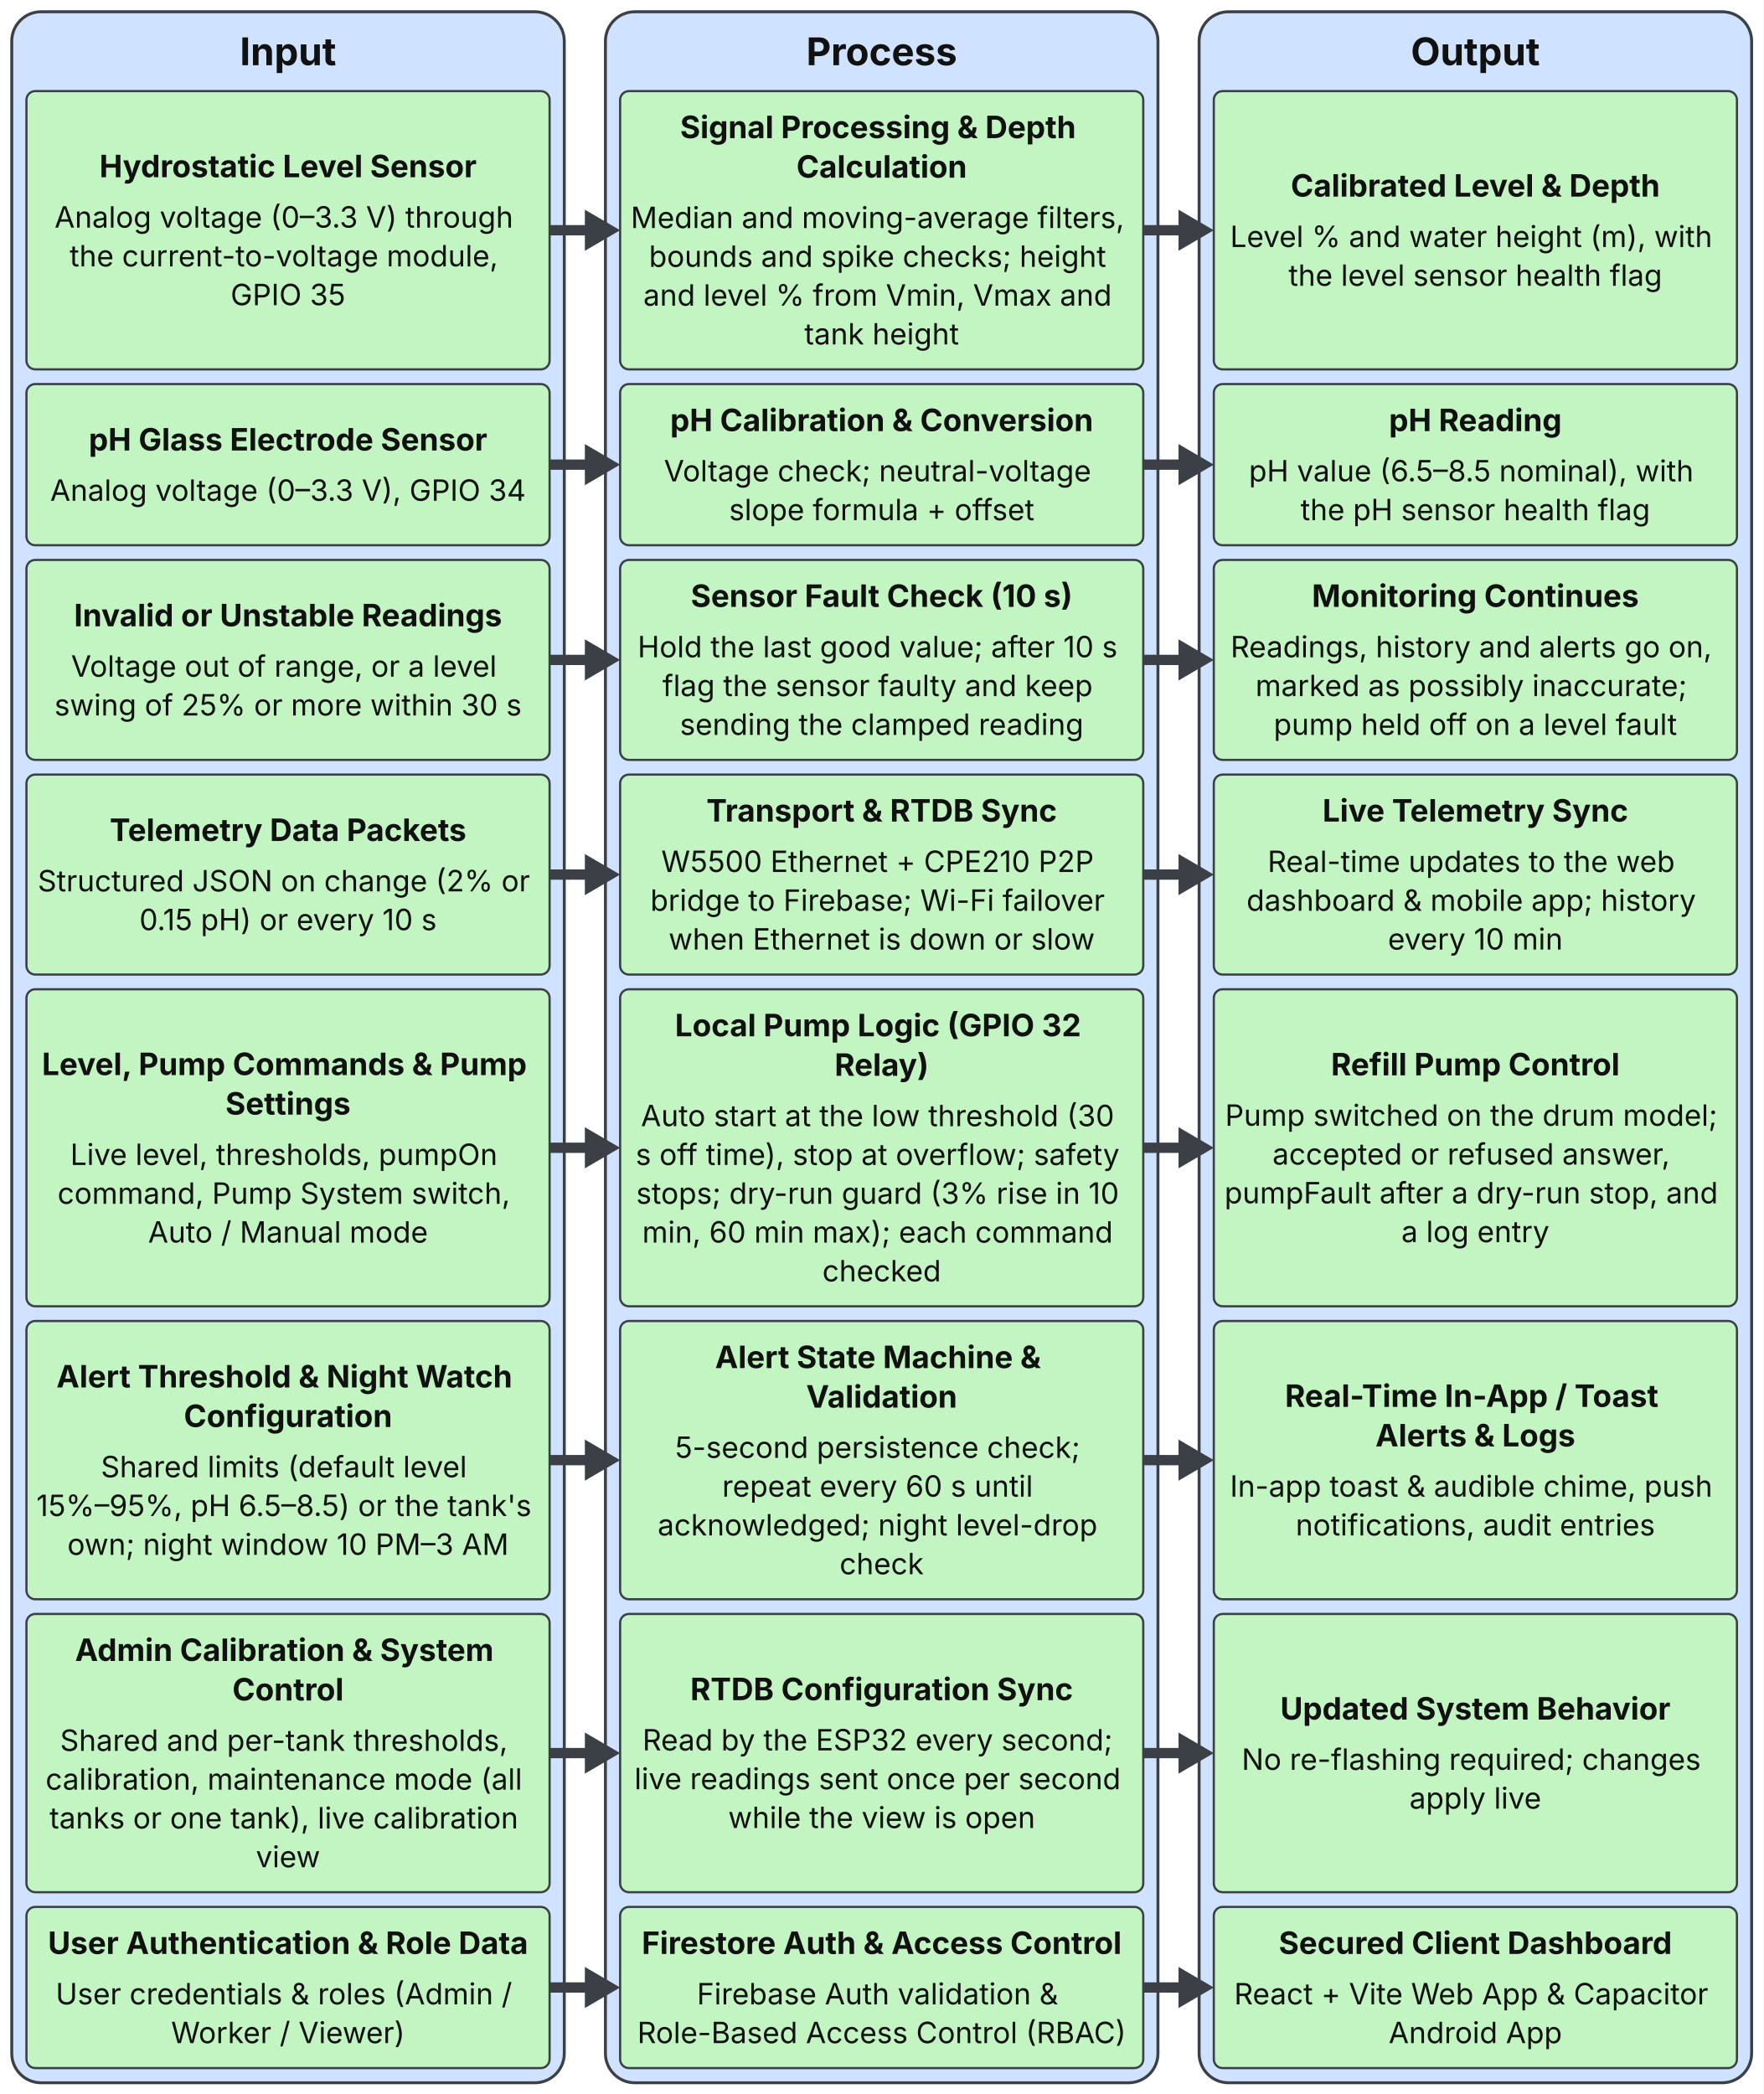
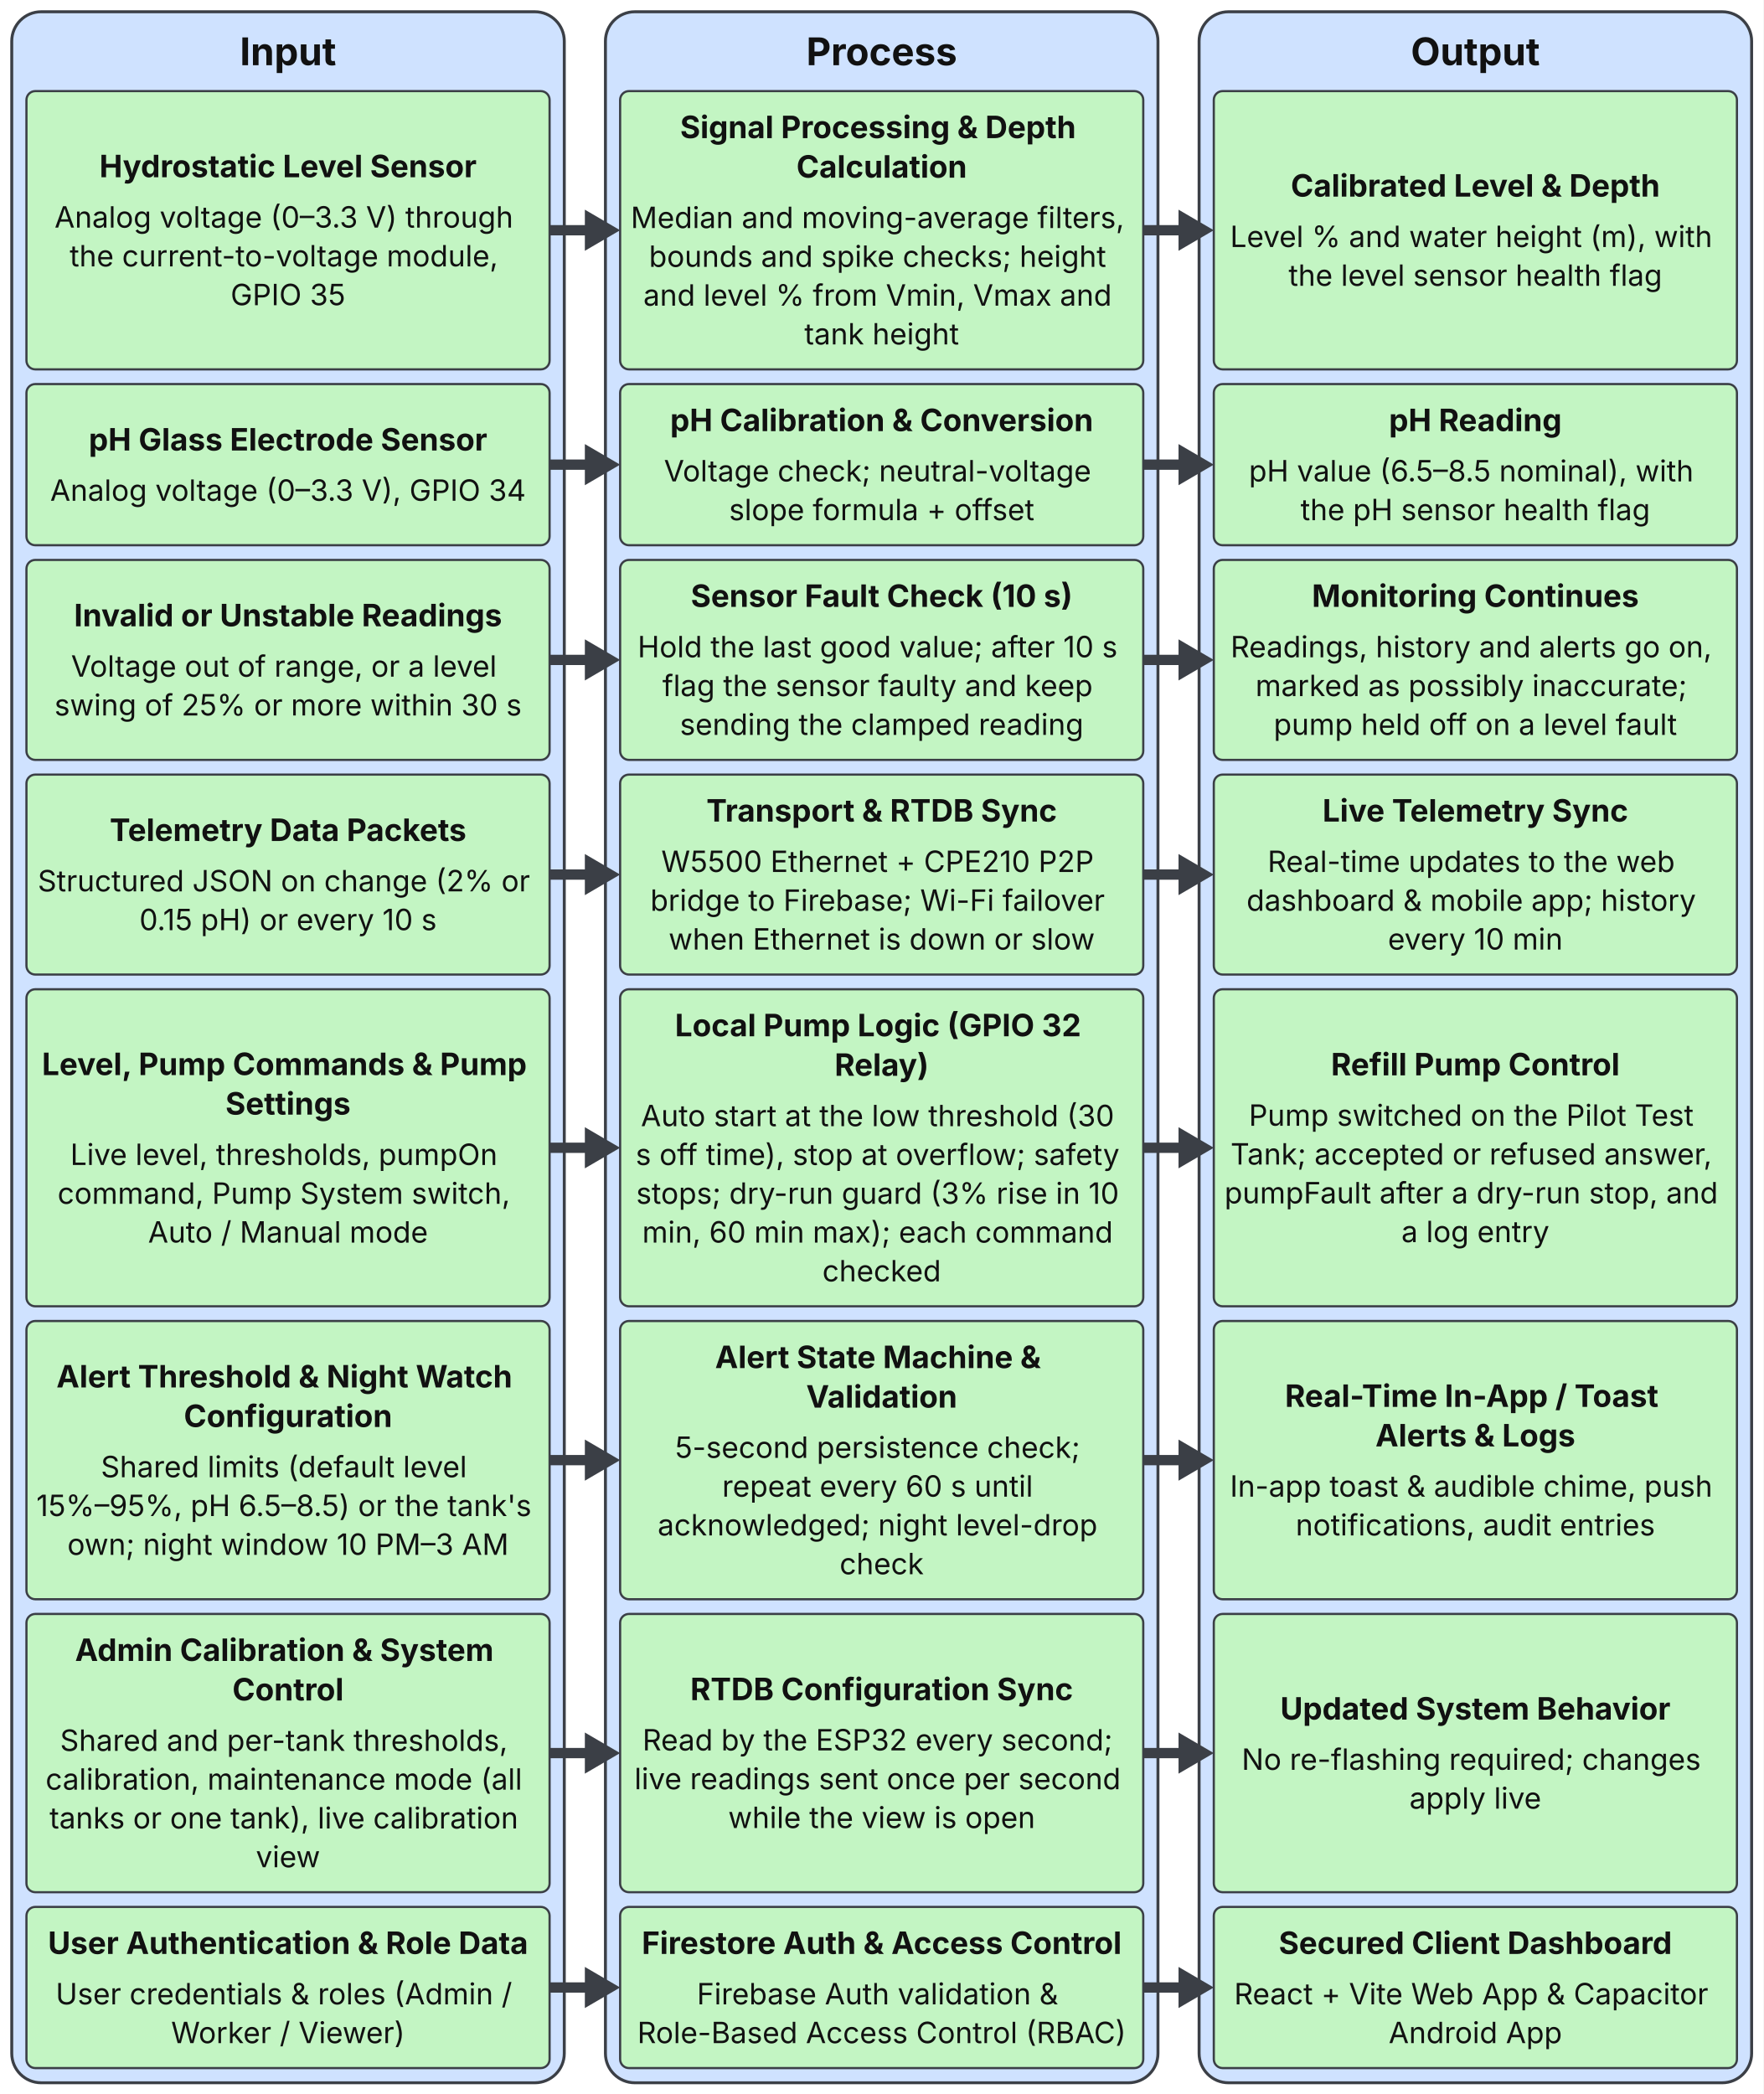
<svg xmlns="http://www.w3.org/2000/svg" width="1200" height="1425" viewBox="0 0 1200 1425">
  <rect width="1200" height="1425" fill="#FFFFFF" />
  <defs>
    <marker id="ah" viewBox="0 0 10 10" refX="9" refY="5" markerWidth="6" markerHeight="6" orient="auto-start-reverse">
      <path d="M0,0 L10,5 L0,10 z" fill="#3B3F46" />
    </marker>
    <marker id="ahs" viewBox="0 0 10 10" refX="9" refY="5" markerWidth="9" markerHeight="9" orient="auto-start-reverse">
      <path d="M0,0 L10,5 L0,10 z" fill="#3B3F46" />
    </marker>
  </defs>
  <rect x="8" y="8" width="376" height="1409.36" rx="20" fill="#CFE2FF" stroke="#3B3F46" stroke-width="2" />
  <text x="196" y="44.4" font-family="Inter, 'Segoe UI', Arial, sans-serif" font-size="26" font-weight="700" text-anchor="middle" fill="#111111">
    <tspan x="196" dy="0">Input</tspan>
  </text>
  <rect x="412" y="8" width="376" height="1409.36" rx="20" fill="#CFE2FF" stroke="#3B3F46" stroke-width="2" />
  <text x="600" y="44.4" font-family="Inter, 'Segoe UI', Arial, sans-serif" font-size="26" font-weight="700" text-anchor="middle" fill="#111111">
    <tspan x="600" dy="0">Process</tspan>
  </text>
  <rect x="816" y="8" width="376" height="1409.36" rx="20" fill="#CFE2FF" stroke="#3B3F46" stroke-width="2" />
  <text x="1004" y="44.4" font-family="Inter, 'Segoe UI', Arial, sans-serif" font-size="26" font-weight="700" text-anchor="middle" fill="#111111">
    <tspan x="1004" dy="0">Output</tspan>
  </text>
  <rect x="18" y="62" width="356" height="189.36" rx="6" fill="#C3F5C3" stroke="#3B3F46" stroke-width="1.5" />
  <text x="196" y="120.6" font-family="Inter, 'Segoe UI', Arial, sans-serif" font-size="21" font-weight="700" text-anchor="middle" fill="#111111">
    <tspan x="196" dy="0">Hydrostatic Level Sensor</tspan>
  </text>
  <text x="196" y="154.9" font-family="Inter, 'Segoe UI', Arial, sans-serif" font-size="20" font-weight="400" text-anchor="middle" fill="#111111">
    <tspan x="196" dy="0">Analog voltage (0–3.3 V) through</tspan>
    <tspan x="196" dy="26.4">the current-to-voltage module,</tspan>
    <tspan x="196" dy="26.4">GPIO 35</tspan>
  </text>
  <rect x="422" y="62" width="356" height="189.36" rx="6" fill="#C3F5C3" stroke="#3B3F46" stroke-width="1.5" />
  <text x="600" y="94.0" font-family="Inter, 'Segoe UI', Arial, sans-serif" font-size="21" font-weight="700" text-anchor="middle" fill="#111111">
    <tspan x="600" dy="0">Signal Processing &amp; Depth</tspan>
    <tspan x="600" dy="26.9">Calculation</tspan>
  </text>
  <text x="600" y="155.2" font-family="Inter, 'Segoe UI', Arial, sans-serif" font-size="20" font-weight="400" text-anchor="middle" fill="#111111">
    <tspan x="600" dy="0">Median and moving-average filters,</tspan>
    <tspan x="600" dy="26.4">bounds and spike checks; height</tspan>
    <tspan x="600" dy="26.4">and level % from Vmin, Vmax and</tspan>
    <tspan x="600" dy="26.4">tank height</tspan>
  </text>
  <rect x="826" y="62" width="356" height="189.36" rx="6" fill="#C3F5C3" stroke="#3B3F46" stroke-width="1.5" />
  <text x="1004" y="133.8" font-family="Inter, 'Segoe UI', Arial, sans-serif" font-size="21" font-weight="700" text-anchor="middle" fill="#111111">
    <tspan x="1004" dy="0">Calibrated Level &amp; Depth</tspan>
  </text>
  <text x="1004" y="168.1" font-family="Inter, 'Segoe UI', Arial, sans-serif" font-size="20" font-weight="400" text-anchor="middle" fill="#111111">
    <tspan x="1004" dy="0">Level % and water height (m), with</tspan>
    <tspan x="1004" dy="26.4">the level sensor health flag</tspan>
  </text>
  <line x1="374" y1="156.68" x2="402" y2="156.68" stroke="#3B3F46" stroke-width="7" />
  <polygon points="398,142.68 422,156.68 398,170.68" fill="#3B3F46" />
  <line x1="778" y1="156.68" x2="806" y2="156.68" stroke="#3B3F46" stroke-width="7" />
  <polygon points="802,142.68 826,156.68 802,170.68" fill="#3B3F46" />
  <rect x="18" y="261.36" width="356" height="109.68" rx="6" fill="#C3F5C3" stroke="#3B3F46" stroke-width="1.5" />
  <text x="196" y="306.6" font-family="Inter, 'Segoe UI', Arial, sans-serif" font-size="21" font-weight="700" text-anchor="middle" fill="#111111">
    <tspan x="196" dy="0">pH Glass Electrode Sensor</tspan>
  </text>
  <text x="196" y="340.8" font-family="Inter, 'Segoe UI', Arial, sans-serif" font-size="20" font-weight="400" text-anchor="middle" fill="#111111">
    <tspan x="196" dy="0">Analog voltage (0–3.3 V), GPIO 34</tspan>
  </text>
  <rect x="422" y="261.36" width="356" height="109.68" rx="6" fill="#C3F5C3" stroke="#3B3F46" stroke-width="1.5" />
  <text x="600" y="293.4" font-family="Inter, 'Segoe UI', Arial, sans-serif" font-size="21" font-weight="700" text-anchor="middle" fill="#111111">
    <tspan x="600" dy="0">pH Calibration &amp; Conversion</tspan>
  </text>
  <text x="600" y="327.6" font-family="Inter, 'Segoe UI', Arial, sans-serif" font-size="20" font-weight="400" text-anchor="middle" fill="#111111">
    <tspan x="600" dy="0">Voltage check; neutral-voltage</tspan>
    <tspan x="600" dy="26.4">slope formula + offset</tspan>
  </text>
  <rect x="826" y="261.36" width="356" height="109.68" rx="6" fill="#C3F5C3" stroke="#3B3F46" stroke-width="1.5" />
  <text x="1004" y="293.4" font-family="Inter, 'Segoe UI', Arial, sans-serif" font-size="21" font-weight="700" text-anchor="middle" fill="#111111">
    <tspan x="1004" dy="0">pH Reading</tspan>
  </text>
  <text x="1004" y="327.6" font-family="Inter, 'Segoe UI', Arial, sans-serif" font-size="20" font-weight="400" text-anchor="middle" fill="#111111">
    <tspan x="1004" dy="0">pH value (6.5–8.5 nominal), with</tspan>
    <tspan x="1004" dy="26.4">the pH sensor health flag</tspan>
  </text>
  <line x1="374" y1="316.2" x2="402" y2="316.2" stroke="#3B3F46" stroke-width="7" />
  <polygon points="398,302.2 422,316.2 398,330.2" fill="#3B3F46" />
  <line x1="778" y1="316.2" x2="806" y2="316.2" stroke="#3B3F46" stroke-width="7" />
  <polygon points="802,302.2 826,316.2 802,330.2" fill="#3B3F46" />
  <rect x="18" y="381.04" width="356" height="136.08" rx="6" fill="#C3F5C3" stroke="#3B3F46" stroke-width="1.5" />
  <text x="196" y="426.2" font-family="Inter, 'Segoe UI', Arial, sans-serif" font-size="21" font-weight="700" text-anchor="middle" fill="#111111">
    <tspan x="196" dy="0">Invalid or Unstable Readings</tspan>
  </text>
  <text x="196" y="460.5" font-family="Inter, 'Segoe UI', Arial, sans-serif" font-size="20" font-weight="400" text-anchor="middle" fill="#111111">
    <tspan x="196" dy="0">Voltage out of range, or a level</tspan>
    <tspan x="196" dy="26.4">swing of 25% or more within 30 s</tspan>
  </text>
  <rect x="422" y="381.04" width="356" height="136.08" rx="6" fill="#C3F5C3" stroke="#3B3F46" stroke-width="1.5" />
  <text x="600" y="413.0" font-family="Inter, 'Segoe UI', Arial, sans-serif" font-size="21" font-weight="700" text-anchor="middle" fill="#111111">
    <tspan x="600" dy="0">Sensor Fault Check (10 s)</tspan>
  </text>
  <text x="600" y="447.3" font-family="Inter, 'Segoe UI', Arial, sans-serif" font-size="20" font-weight="400" text-anchor="middle" fill="#111111">
    <tspan x="600" dy="0">Hold the last good value; after 10 s</tspan>
    <tspan x="600" dy="26.4">flag the sensor faulty and keep</tspan>
    <tspan x="600" dy="26.4">sending the clamped reading</tspan>
  </text>
  <rect x="826" y="381.04" width="356" height="136.08" rx="6" fill="#C3F5C3" stroke="#3B3F46" stroke-width="1.5" />
  <text x="1004" y="413.0" font-family="Inter, 'Segoe UI', Arial, sans-serif" font-size="21" font-weight="700" text-anchor="middle" fill="#111111">
    <tspan x="1004" dy="0">Monitoring Continues</tspan>
  </text>
  <text x="1004" y="447.3" font-family="Inter, 'Segoe UI', Arial, sans-serif" font-size="20" font-weight="400" text-anchor="middle" fill="#111111">
    <tspan x="1004" dy="0">Readings, history and alerts go on,</tspan>
    <tspan x="1004" dy="26.4">marked as possibly inaccurate;</tspan>
    <tspan x="1004" dy="26.4">pump held off on a level fault</tspan>
  </text>
  <line x1="374" y1="449.08" x2="402" y2="449.08" stroke="#3B3F46" stroke-width="7" />
  <polygon points="398,435.08 422,449.08 398,463.08" fill="#3B3F46" />
  <line x1="778" y1="449.08" x2="806" y2="449.08" stroke="#3B3F46" stroke-width="7" />
  <polygon points="802,435.08 826,449.08 802,463.08" fill="#3B3F46" />
  <rect x="18" y="527.12" width="356" height="136.08" rx="6" fill="#C3F5C3" stroke="#3B3F46" stroke-width="1.5" />
  <text x="196" y="572.3" font-family="Inter, 'Segoe UI', Arial, sans-serif" font-size="21" font-weight="700" text-anchor="middle" fill="#111111">
    <tspan x="196" dy="0">Telemetry Data Packets</tspan>
  </text>
  <text x="196" y="606.6" font-family="Inter, 'Segoe UI', Arial, sans-serif" font-size="20" font-weight="400" text-anchor="middle" fill="#111111">
    <tspan x="196" dy="0">Structured JSON on change (2% or</tspan>
    <tspan x="196" dy="26.4">0.15 pH) or every 10 s</tspan>
  </text>
  <rect x="422" y="527.12" width="356" height="136.08" rx="6" fill="#C3F5C3" stroke="#3B3F46" stroke-width="1.5" />
  <text x="600" y="559.1" font-family="Inter, 'Segoe UI', Arial, sans-serif" font-size="21" font-weight="700" text-anchor="middle" fill="#111111">
    <tspan x="600" dy="0">Transport &amp; RTDB Sync</tspan>
  </text>
  <text x="600" y="593.4" font-family="Inter, 'Segoe UI', Arial, sans-serif" font-size="20" font-weight="400" text-anchor="middle" fill="#111111">
    <tspan x="600" dy="0">W5500 Ethernet + CPE210 P2P</tspan>
    <tspan x="600" dy="26.4">bridge to Firebase; Wi-Fi failover</tspan>
    <tspan x="600" dy="26.4">when Ethernet is down or slow</tspan>
  </text>
  <rect x="826" y="527.12" width="356" height="136.08" rx="6" fill="#C3F5C3" stroke="#3B3F46" stroke-width="1.5" />
  <text x="1004" y="559.1" font-family="Inter, 'Segoe UI', Arial, sans-serif" font-size="21" font-weight="700" text-anchor="middle" fill="#111111">
    <tspan x="1004" dy="0">Live Telemetry Sync</tspan>
  </text>
  <text x="1004" y="593.4" font-family="Inter, 'Segoe UI', Arial, sans-serif" font-size="20" font-weight="400" text-anchor="middle" fill="#111111">
    <tspan x="1004" dy="0">Real-time updates to the web</tspan>
    <tspan x="1004" dy="26.4">dashboard &amp; mobile app; history</tspan>
    <tspan x="1004" dy="26.4">every 10 min</tspan>
  </text>
  <line x1="374" y1="595.16" x2="402" y2="595.16" stroke="#3B3F46" stroke-width="7" />
  <polygon points="398,581.16 422,595.16 398,609.16" fill="#3B3F46" />
  <line x1="778" y1="595.16" x2="806" y2="595.16" stroke="#3B3F46" stroke-width="7" />
  <polygon points="802,581.16 826,595.16 802,609.16" fill="#3B3F46" />
  <rect x="18" y="673.2" width="356" height="215.76" rx="6" fill="#C3F5C3" stroke="#3B3F46" stroke-width="1.5" />
  <text x="196" y="731.6" font-family="Inter, 'Segoe UI', Arial, sans-serif" font-size="21" font-weight="700" text-anchor="middle" fill="#111111">
    <tspan x="196" dy="0">Level, Pump Commands &amp; Pump</tspan>
    <tspan x="196" dy="26.9">Settings</tspan>
  </text>
  <text x="196" y="792.8" font-family="Inter, 'Segoe UI', Arial, sans-serif" font-size="20" font-weight="400" text-anchor="middle" fill="#111111">
    <tspan x="196" dy="0">Live level, thresholds, pumpOn</tspan>
    <tspan x="196" dy="26.4">command, Pump System switch,</tspan>
    <tspan x="196" dy="26.4">Auto / Manual mode</tspan>
  </text>
  <rect x="422" y="673.2" width="356" height="215.76" rx="6" fill="#C3F5C3" stroke="#3B3F46" stroke-width="1.5" />
  <text x="600" y="705.2" font-family="Inter, 'Segoe UI', Arial, sans-serif" font-size="21" font-weight="700" text-anchor="middle" fill="#111111">
    <tspan x="600" dy="0">Local Pump Logic (GPIO 32</tspan>
    <tspan x="600" dy="26.9">Relay)</tspan>
  </text>
  <text x="600" y="766.4" font-family="Inter, 'Segoe UI', Arial, sans-serif" font-size="20" font-weight="400" text-anchor="middle" fill="#111111">
    <tspan x="600" dy="0">Auto start at the low threshold (30</tspan>
    <tspan x="600" dy="26.4">s off time), stop at overflow; safety</tspan>
    <tspan x="600" dy="26.4">stops; dry-run guard (3% rise in 10</tspan>
    <tspan x="600" dy="26.4">min, 60 min max); each command</tspan>
    <tspan x="600" dy="26.4">checked</tspan>
  </text>
  <rect x="826" y="673.2" width="356" height="215.76" rx="6" fill="#C3F5C3" stroke="#3B3F46" stroke-width="1.5" />
  <text x="1004" y="731.8" font-family="Inter, 'Segoe UI', Arial, sans-serif" font-size="21" font-weight="700" text-anchor="middle" fill="#111111">
    <tspan x="1004" dy="0">Refill Pump Control</tspan>
  </text>
  <text x="1004" y="766.1" font-family="Inter, 'Segoe UI', Arial, sans-serif" font-size="20" font-weight="400" text-anchor="middle" fill="#111111">
-     <tspan x="1004" dy="0">Pump switched on the drum model;</tspan>
-     <tspan x="1004" dy="26.4">accepted or refused answer,</tspan>
+     <tspan x="1004" dy="0">Pump switched on the Pilot Test</tspan>
+     <tspan x="1004" dy="26.4">Tank; accepted or refused answer,</tspan>
    <tspan x="1004" dy="26.4">pumpFault after a dry-run stop, and</tspan>
    <tspan x="1004" dy="26.4">a log entry</tspan>
  </text>
  <line x1="374" y1="781.08" x2="402" y2="781.08" stroke="#3B3F46" stroke-width="7" />
  <polygon points="398,767.08 422,781.08 398,795.08" fill="#3B3F46" />
  <line x1="778" y1="781.08" x2="806" y2="781.08" stroke="#3B3F46" stroke-width="7" />
  <polygon points="802,767.08 826,781.08 802,795.08" fill="#3B3F46" />
  <rect x="18" y="898.96" width="356" height="189.36" rx="6" fill="#C3F5C3" stroke="#3B3F46" stroke-width="1.5" />
  <text x="196" y="944.2" font-family="Inter, 'Segoe UI', Arial, sans-serif" font-size="21" font-weight="700" text-anchor="middle" fill="#111111">
    <tspan x="196" dy="0">Alert Threshold &amp; Night Watch</tspan>
    <tspan x="196" dy="26.9">Configuration</tspan>
  </text>
  <text x="196" y="1005.3" font-family="Inter, 'Segoe UI', Arial, sans-serif" font-size="20" font-weight="400" text-anchor="middle" fill="#111111">
    <tspan x="196" dy="0">Shared limits (default level</tspan>
    <tspan x="196" dy="26.4">15%–95%, pH 6.5–8.5) or the tank's</tspan>
    <tspan x="196" dy="26.4">own; night window 10 PM–3 AM</tspan>
  </text>
  <rect x="422" y="898.96" width="356" height="189.36" rx="6" fill="#C3F5C3" stroke="#3B3F46" stroke-width="1.5" />
  <text x="600" y="931.0" font-family="Inter, 'Segoe UI', Arial, sans-serif" font-size="21" font-weight="700" text-anchor="middle" fill="#111111">
    <tspan x="600" dy="0">Alert State Machine &amp;</tspan>
    <tspan x="600" dy="26.9">Validation</tspan>
  </text>
  <text x="600" y="992.1" font-family="Inter, 'Segoe UI', Arial, sans-serif" font-size="20" font-weight="400" text-anchor="middle" fill="#111111">
    <tspan x="600" dy="0">5-second persistence check;</tspan>
    <tspan x="600" dy="26.4">repeat every 60 s until</tspan>
    <tspan x="600" dy="26.4">acknowledged; night level-drop</tspan>
    <tspan x="600" dy="26.4">check</tspan>
  </text>
  <rect x="826" y="898.96" width="356" height="189.36" rx="6" fill="#C3F5C3" stroke="#3B3F46" stroke-width="1.5" />
  <text x="1004" y="957.4" font-family="Inter, 'Segoe UI', Arial, sans-serif" font-size="21" font-weight="700" text-anchor="middle" fill="#111111">
    <tspan x="1004" dy="0">Real-Time In-App / Toast</tspan>
    <tspan x="1004" dy="26.9">Alerts &amp; Logs</tspan>
  </text>
  <text x="1004" y="1018.5" font-family="Inter, 'Segoe UI', Arial, sans-serif" font-size="20" font-weight="400" text-anchor="middle" fill="#111111">
    <tspan x="1004" dy="0">In-app toast &amp; audible chime, push</tspan>
    <tspan x="1004" dy="26.4">notifications, audit entries</tspan>
  </text>
  <line x1="374" y1="993.64" x2="402" y2="993.64" stroke="#3B3F46" stroke-width="7" />
  <polygon points="398,979.64 422,993.64 398,1007.64" fill="#3B3F46" />
  <line x1="778" y1="993.64" x2="806" y2="993.64" stroke="#3B3F46" stroke-width="7" />
  <polygon points="802,979.64 826,993.64 802,1007.64" fill="#3B3F46" />
  <rect x="18" y="1098.32" width="356" height="189.36" rx="6" fill="#C3F5C3" stroke="#3B3F46" stroke-width="1.5" />
  <text x="196" y="1130.3" font-family="Inter, 'Segoe UI', Arial, sans-serif" font-size="21" font-weight="700" text-anchor="middle" fill="#111111">
    <tspan x="196" dy="0">Admin Calibration &amp; System</tspan>
    <tspan x="196" dy="26.9">Control</tspan>
  </text>
  <text x="196" y="1191.5" font-family="Inter, 'Segoe UI', Arial, sans-serif" font-size="20" font-weight="400" text-anchor="middle" fill="#111111">
    <tspan x="196" dy="0">Shared and per-tank thresholds,</tspan>
    <tspan x="196" dy="26.4">calibration, maintenance mode (all</tspan>
    <tspan x="196" dy="26.4">tanks or one tank), live calibration</tspan>
    <tspan x="196" dy="26.4">view</tspan>
  </text>
  <rect x="422" y="1098.32" width="356" height="189.36" rx="6" fill="#C3F5C3" stroke="#3B3F46" stroke-width="1.5" />
  <text x="600" y="1157.0" font-family="Inter, 'Segoe UI', Arial, sans-serif" font-size="21" font-weight="700" text-anchor="middle" fill="#111111">
    <tspan x="600" dy="0">RTDB Configuration Sync</tspan>
  </text>
  <text x="600" y="1191.2" font-family="Inter, 'Segoe UI', Arial, sans-serif" font-size="20" font-weight="400" text-anchor="middle" fill="#111111">
    <tspan x="600" dy="0">Read by the ESP32 every second;</tspan>
    <tspan x="600" dy="26.4">live readings sent once per second</tspan>
    <tspan x="600" dy="26.4">while the view is open</tspan>
  </text>
  <rect x="826" y="1098.32" width="356" height="189.36" rx="6" fill="#C3F5C3" stroke="#3B3F46" stroke-width="1.5" />
  <text x="1004" y="1170.2" font-family="Inter, 'Segoe UI', Arial, sans-serif" font-size="21" font-weight="700" text-anchor="middle" fill="#111111">
    <tspan x="1004" dy="0">Updated System Behavior</tspan>
  </text>
  <text x="1004" y="1204.4" font-family="Inter, 'Segoe UI', Arial, sans-serif" font-size="20" font-weight="400" text-anchor="middle" fill="#111111">
    <tspan x="1004" dy="0">No re-flashing required; changes</tspan>
    <tspan x="1004" dy="26.4">apply live</tspan>
  </text>
  <line x1="374" y1="1193" x2="402" y2="1193" stroke="#3B3F46" stroke-width="7" />
  <polygon points="398,1179 422,1193 398,1207" fill="#3B3F46" />
  <line x1="778" y1="1193" x2="806" y2="1193" stroke="#3B3F46" stroke-width="7" />
  <polygon points="802,1179 826,1193 802,1207" fill="#3B3F46" />
  <rect x="18" y="1297.68" width="356" height="109.68" rx="6" fill="#C3F5C3" stroke="#3B3F46" stroke-width="1.5" />
  <text x="196" y="1329.7" font-family="Inter, 'Segoe UI', Arial, sans-serif" font-size="21" font-weight="700" text-anchor="middle" fill="#111111">
    <tspan x="196" dy="0">User Authentication &amp; Role Data</tspan>
  </text>
  <text x="196" y="1364.0" font-family="Inter, 'Segoe UI', Arial, sans-serif" font-size="20" font-weight="400" text-anchor="middle" fill="#111111">
    <tspan x="196" dy="0">User credentials &amp; roles (Admin /</tspan>
    <tspan x="196" dy="26.4">Worker / Viewer)</tspan>
  </text>
  <rect x="422" y="1297.68" width="356" height="109.68" rx="6" fill="#C3F5C3" stroke="#3B3F46" stroke-width="1.5" />
  <text x="600" y="1329.7" font-family="Inter, 'Segoe UI', Arial, sans-serif" font-size="21" font-weight="700" text-anchor="middle" fill="#111111">
    <tspan x="600" dy="0">Firestore Auth &amp; Access Control</tspan>
  </text>
  <text x="600" y="1364.0" font-family="Inter, 'Segoe UI', Arial, sans-serif" font-size="20" font-weight="400" text-anchor="middle" fill="#111111">
    <tspan x="600" dy="0">Firebase Auth validation &amp;</tspan>
    <tspan x="600" dy="26.4">Role-Based Access Control (RBAC)</tspan>
  </text>
  <rect x="826" y="1297.68" width="356" height="109.68" rx="6" fill="#C3F5C3" stroke="#3B3F46" stroke-width="1.5" />
  <text x="1004" y="1329.7" font-family="Inter, 'Segoe UI', Arial, sans-serif" font-size="21" font-weight="700" text-anchor="middle" fill="#111111">
    <tspan x="1004" dy="0">Secured Client Dashboard</tspan>
  </text>
  <text x="1004" y="1364.0" font-family="Inter, 'Segoe UI', Arial, sans-serif" font-size="20" font-weight="400" text-anchor="middle" fill="#111111">
    <tspan x="1004" dy="0">React + Vite Web App &amp; Capacitor</tspan>
    <tspan x="1004" dy="26.4">Android App</tspan>
  </text>
  <line x1="374" y1="1352.52" x2="402" y2="1352.52" stroke="#3B3F46" stroke-width="7" />
  <polygon points="398,1338.52 422,1352.52 398,1366.52" fill="#3B3F46" />
  <line x1="778" y1="1352.52" x2="806" y2="1352.52" stroke="#3B3F46" stroke-width="7" />
  <polygon points="802,1338.52 826,1352.52 802,1366.52" fill="#3B3F46" />
</svg>
